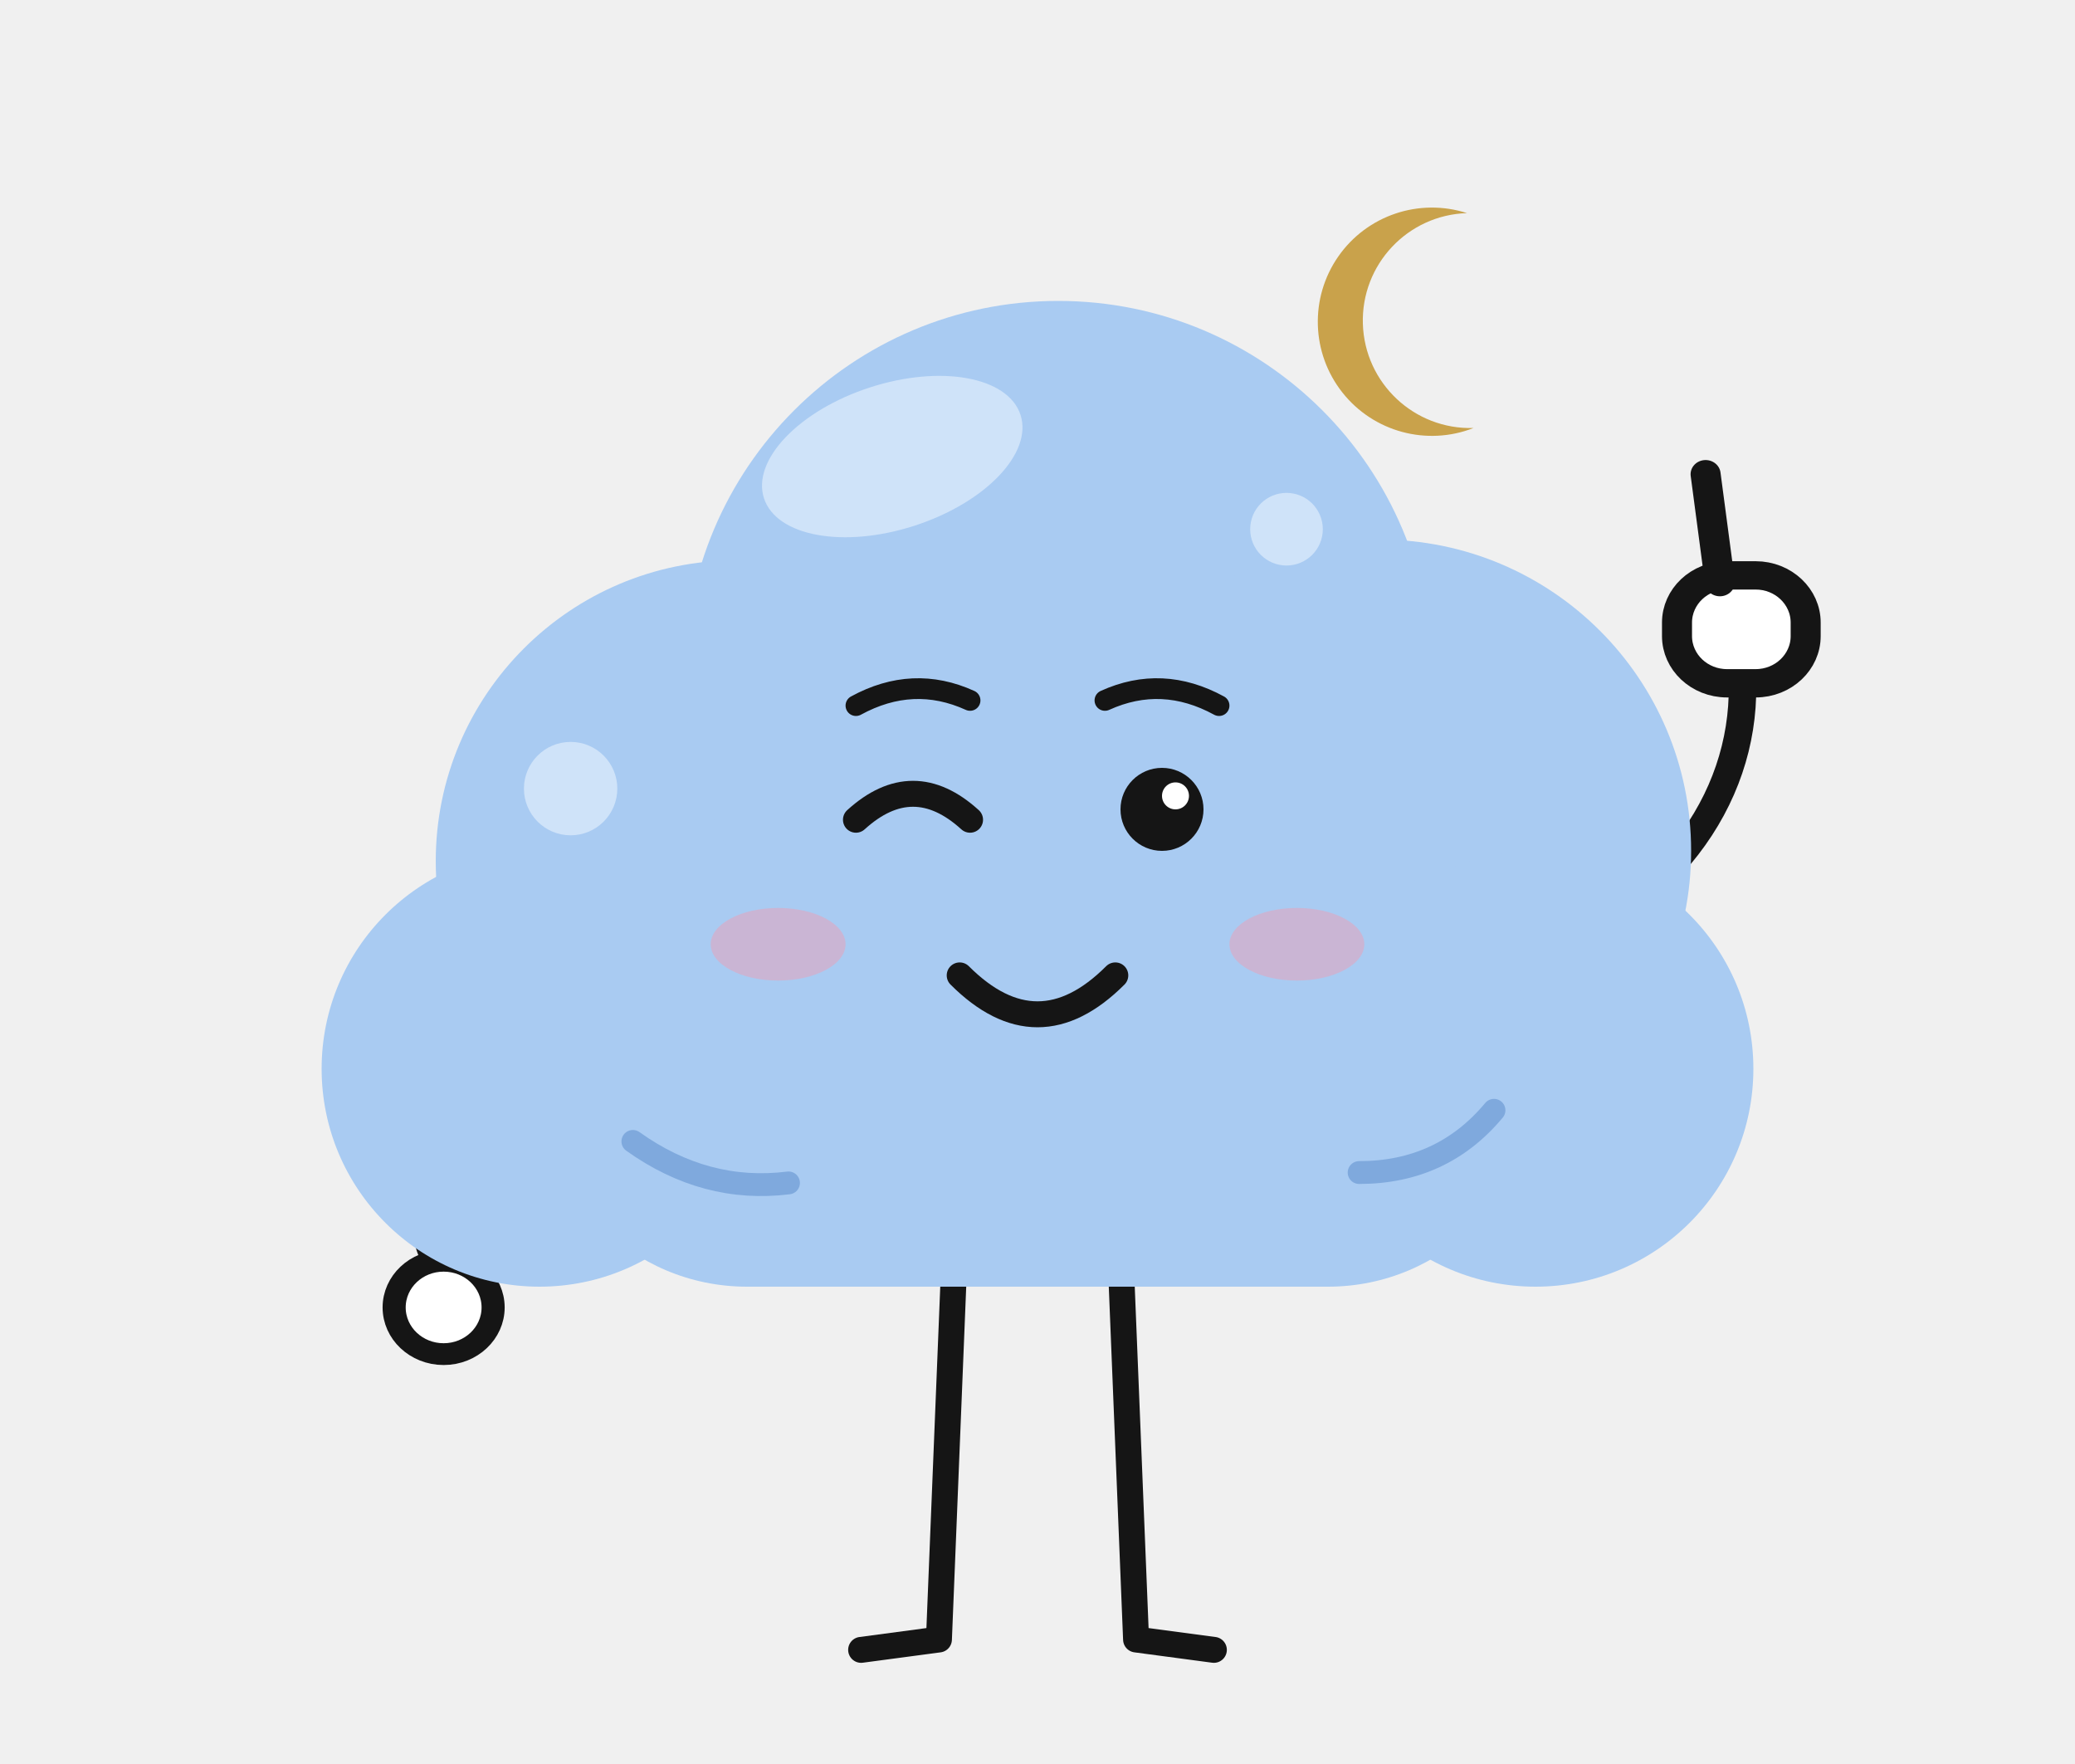
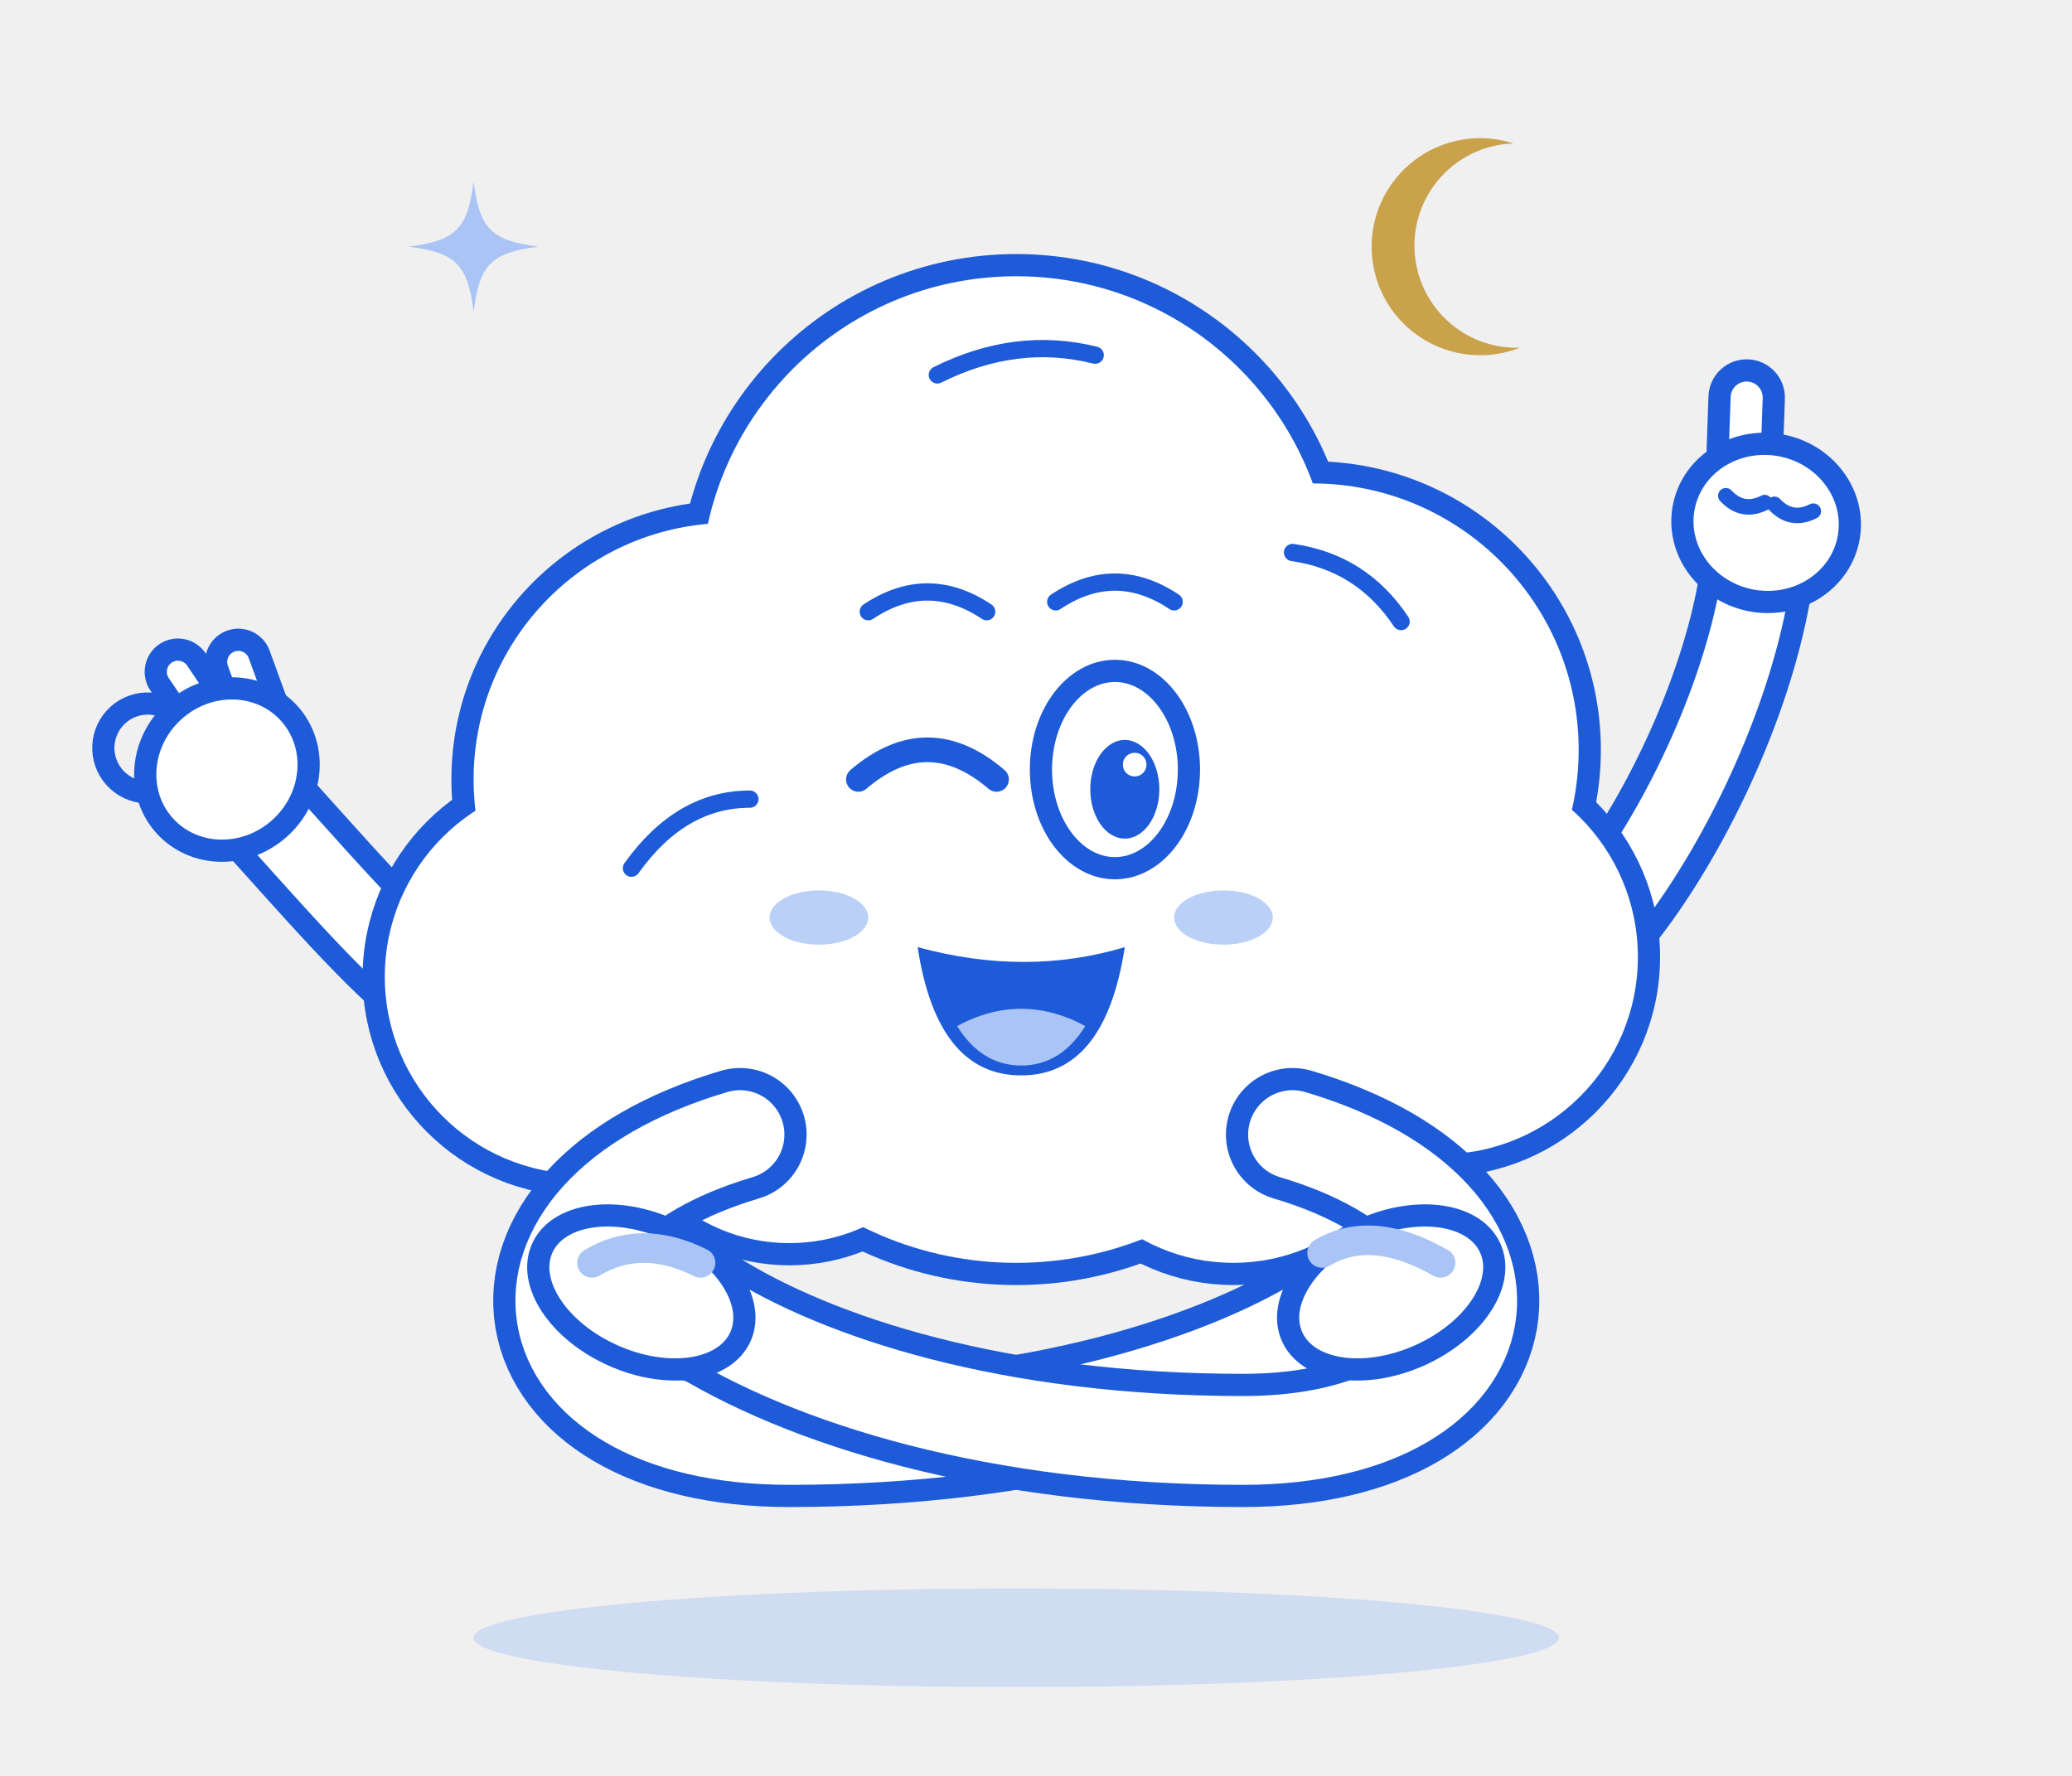
- <svg xmlns="http://www.w3.org/2000/svg" viewBox="0 30 400 340">
-   <path d="M184 272 L181 346 L166 348 M216 272 L219 346 L234 348" fill="none" stroke="#151515" stroke-width="5" stroke-linecap="round" stroke-linejoin="round" />
-   <g transform="translate(200 0) scale(1.06 1) translate(-200 0)">
-     <path d="M110 232 C88 244 84 262 92 276 M292 214 C318 202 330 180 328 158" fill="none" stroke="#151515" stroke-width="5" stroke-linecap="round" stroke-linejoin="round" />
-     <circle cx="92" cy="282" r="9" fill="#fff" stroke="#151515" stroke-width="4.2" />
-     <g transform="translate(328 150) scale(1.3)">
-       <rect x="-9" y="-7" width="18" height="16" rx="7" fill="#fff" stroke="#151515" stroke-width="4.2" />
-       <path d="M-3 -6 L-5 -22" fill="none" stroke="#151515" stroke-width="4.2" stroke-linecap="round" stroke-linejoin="round" />
-     </g>
+ <svg xmlns="http://www.w3.org/2000/svg" viewBox="0 20 420 360">
+   <ellipse cx="206" cy="352" rx="110" ry="10" fill="#A9C4F5" opacity=".45" />
+   <path d="M122 214 C105.342 244 85.479 219.846 55.368 186.404" fill="none" stroke="#1E5BD8" stroke-width="23" stroke-linecap="round" stroke-linejoin="round" />
+   <path d="M122 214 C105.342 244 85.479 219.846 55.368 186.404" fill="none" stroke="#FFFFFF" stroke-width="14" stroke-linecap="round" stroke-linejoin="round" />
+   <path d="M290 214 C306.392 244 347.755 184.104 355.569 139.787" fill="none" stroke="#1E5BD8" stroke-width="23" stroke-linecap="round" stroke-linejoin="round" />
+   <path d="M290 214 C306.392 244 347.755 184.104 355.569 139.787" fill="none" stroke="#FFFFFF" stroke-width="14" stroke-linecap="round" stroke-linejoin="round" />
+   <circle cx="148" cy="178" r="52" fill="#FFFFFF" stroke="#1E5BD8" stroke-width="9" />
+   <circle cx="206" cy="140" r="64" fill="#FFFFFF" stroke="#1E5BD8" stroke-width="9" />
+   <circle cx="266" cy="172" r="54" fill="#FFFFFF" stroke="#1E5BD8" stroke-width="9" />
+   <circle cx="118" cy="218" r="40" fill="#FFFFFF" stroke="#1E5BD8" stroke-width="9" />
+   <circle cx="292" cy="214" r="40" fill="#FFFFFF" stroke="#1E5BD8" stroke-width="9" />
+   <circle cx="206" cy="206" r="70" fill="#FFFFFF" stroke="#1E5BD8" stroke-width="9" />
+   <circle cx="160" cy="236" r="36" fill="#FFFFFF" stroke="#1E5BD8" stroke-width="9" />
+   <circle cx="250" cy="238" r="38" fill="#FFFFFF" stroke="#1E5BD8" stroke-width="9" />
+   <circle cx="148" cy="178" r="52" fill="#FFFFFF" />
+   <circle cx="206" cy="140" r="64" fill="#FFFFFF" />
+   <circle cx="266" cy="172" r="54" fill="#FFFFFF" />
+   <circle cx="118" cy="218" r="40" fill="#FFFFFF" />
+   <circle cx="292" cy="214" r="40" fill="#FFFFFF" />
+   <circle cx="206" cy="206" r="70" fill="#FFFFFF" />
+   <circle cx="160" cy="236" r="36" fill="#FFFFFF" />
+   <circle cx="250" cy="238" r="38" fill="#FFFFFF" />
+   <g fill="none" stroke="#1E5BD8" stroke-width="3.5" stroke-linecap="round">
+     <path d="M128 196 q10 -14 24 -14" />
+     <path d="M262 132 q14 2 22 14" />
+     <path d="M190 96 q16 -8 32 -4" />
  </g>
-   <g fill="#A9CBF2">
-     <circle cx="142" cy="196" r="58" />
-     <circle cx="204" cy="160" r="72" />
-     <circle cx="266" cy="194" r="60" />
-     <circle cx="104" cy="236" r="42" />
-     <circle cx="296" cy="236" r="42" />
-     <rect x="104" y="196" width="192" height="82" rx="40" />
+   <path d="M150 250 C96 266 104 312 160 312 C210 312 248 300 270 286" fill="none" stroke="#1E5BD8" stroke-width="27" stroke-linecap="round" stroke-linejoin="round" />
+   <path d="M150 250 C96 266 104 312 160 312 C210 312 248 300 270 286" fill="none" stroke="#FFFFFF" stroke-width="18" stroke-linecap="round" stroke-linejoin="round" />
+   <path d="M262 250 C316 266 308 312 252 312 C202 312 164 300 142 286" fill="none" stroke="#1E5BD8" stroke-width="27" stroke-linecap="round" stroke-linejoin="round" />
+   <path d="M262 250 C316 266 308 312 252 312 C202 312 164 300 142 286" fill="none" stroke="#FFFFFF" stroke-width="18" stroke-linecap="round" stroke-linejoin="round" />
+   <ellipse cx="282" cy="282" rx="22" ry="14" transform="rotate(-24 282 282)" fill="#FFFFFF" stroke="#1E5BD8" stroke-width="4.5" />
+   <path d="M268 274 q10 -6 24 2" fill="none" stroke="#A9C4F5" stroke-width="6" stroke-linecap="round" />
+   <ellipse cx="130" cy="282" rx="22" ry="14" transform="rotate(24 130 282)" fill="#FFFFFF" stroke="#1E5BD8" stroke-width="4.5" />
+   <path d="M120 276 q10 -6 22 0" fill="none" stroke="#A9C4F5" stroke-width="6" stroke-linecap="round" />
+   <ellipse cx="166" cy="206" rx="10" ry="5.5" fill="#A9C4F5" opacity=".8" />
+   <ellipse cx="248" cy="206" rx="10" ry="5.5" fill="#A9C4F5" opacity=".8" />
+   <path d="M176 144 q12 -8 24 0" fill="none" stroke="#1E5BD8" stroke-width="3.5" stroke-linecap="round" />
+   <path d="M214 142 q12 -8 24 0" fill="none" stroke="#1E5BD8" stroke-width="3.5" stroke-linecap="round" />
+   <path d="M174 178 q14 -12 28 0" fill="none" stroke="#1E5BD8" stroke-width="5" stroke-linecap="round" />
+   <ellipse cx="226" cy="176" rx="15" ry="20" fill="#FFFFFF" stroke="#1E5BD8" stroke-width="4.5" />
+   <ellipse cx="228" cy="180" rx="7" ry="10" fill="#1E5BD8" />
+   <circle cx="230" cy="175" r="2.4" fill="#FFFFFF" />
+   <path d="M186 212 q22 6 42 0 q-4 26 -21 26 q-17 0 -21 -26 Z" fill="#1E5BD8" />
+   <path d="M194 228 q13 -7 26 0 q-5 8 -13 8 q-8 0 -13 -8 Z" fill="#A9C4F5" />
+   <g transform="translate(46 176) rotate(-42)">
+     <rect x="-0.5" y="-26" width="9" height="24" rx="4.5" transform="rotate(8 4 -8)" fill="#FFFFFF" stroke="#1E5BD8" stroke-width="4.5" />
+     <rect x="7.5" y="-20" width="9" height="22" rx="4.5" transform="rotate(22 12 -4)" fill="#FFFFFF" stroke="#1E5BD8" stroke-width="4.5" />
+     <circle cx="-9" cy="-14" r="9" fill="none" stroke="#1E5BD8" stroke-width="4.5" />
+     <ellipse cx="0" cy="0" rx="17" ry="16" fill="#FFFFFF" stroke="#1E5BD8" stroke-width="4.5" />
  </g>
-   <g fill="#D6E7FA" opacity=".85">
-     <ellipse cx="172" cy="118" rx="26" ry="14" transform="rotate(-18 172 118)" />
-     <circle cx="110" cy="182" r="9" />
-     <circle cx="248" cy="132" r="7" />
+   <g transform="translate(358 126) rotate(10)">
+     <rect x="-11.5" y="-30" width="11" height="28" rx="5.5" transform="rotate(-8 -6 -8)" fill="#FFFFFF" stroke="#1E5BD8" stroke-width="4.5" />
+     <ellipse cx="0" cy="0" rx="17" ry="16" fill="#FFFFFF" stroke="#1E5BD8" stroke-width="4.5" />
+     <path d="M-9 -4 q4 3 8 0 M1 -4 q4 3 8 0" fill="none" stroke="#1E5BD8" stroke-width="3.15" stroke-linecap="round" />
  </g>
-   <g fill="none" stroke="#7FA9DD" stroke-width="4.4" stroke-linecap="round" stroke-linejoin="round">
-     <path d="M122 250 q14 10 30 8" />
-     <path d="M262 256 q16 0 26 -12" />
-   </g>
-   <ellipse cx="150" cy="212" rx="13" ry="7" fill="#F29BB0" opacity=".45" />
-   <ellipse cx="250" cy="212" rx="13" ry="7" fill="#F29BB0" opacity=".45" />
-   <path d="M165 188 q11 -10 22 0" fill="none" stroke="#151515" stroke-width="5" stroke-linecap="round" stroke-linejoin="round" />
-   <circle cx="224" cy="186" r="8" fill="#151515" />
-   <circle cx="226.6" cy="183.4" r="2.6" fill="#fff" />
-   <path d="M165 166 q11 -6 22 -1 M213 165 q11 -5 22 1" fill="none" stroke="#151515" stroke-width="4" stroke-linecap="round" stroke-linejoin="round" />
-   <path d="M185 218 q15 15 30 0" fill="none" stroke="#151515" stroke-width="5" stroke-linecap="round" stroke-linejoin="round" />
-   <g transform="translate(276 92) rotate(18)">
+   <g transform="translate(300 70) rotate(18)">
    <path d="M0 -22 A22 22 0 1 0 14 17 A17 17 0 1 1 0 -22 Z" fill="#C9A24B" />
  </g>
+   <path transform="translate(96 70) scale(0.6)" d="M0 -22 C2 -6 6 -2 22 0 C6 2 2 6 0 22 C-2 6 -6 2 -22 0 C-6 -2 -2 -6 0 -22 Z" fill="#A9C4F5" />
</svg>
